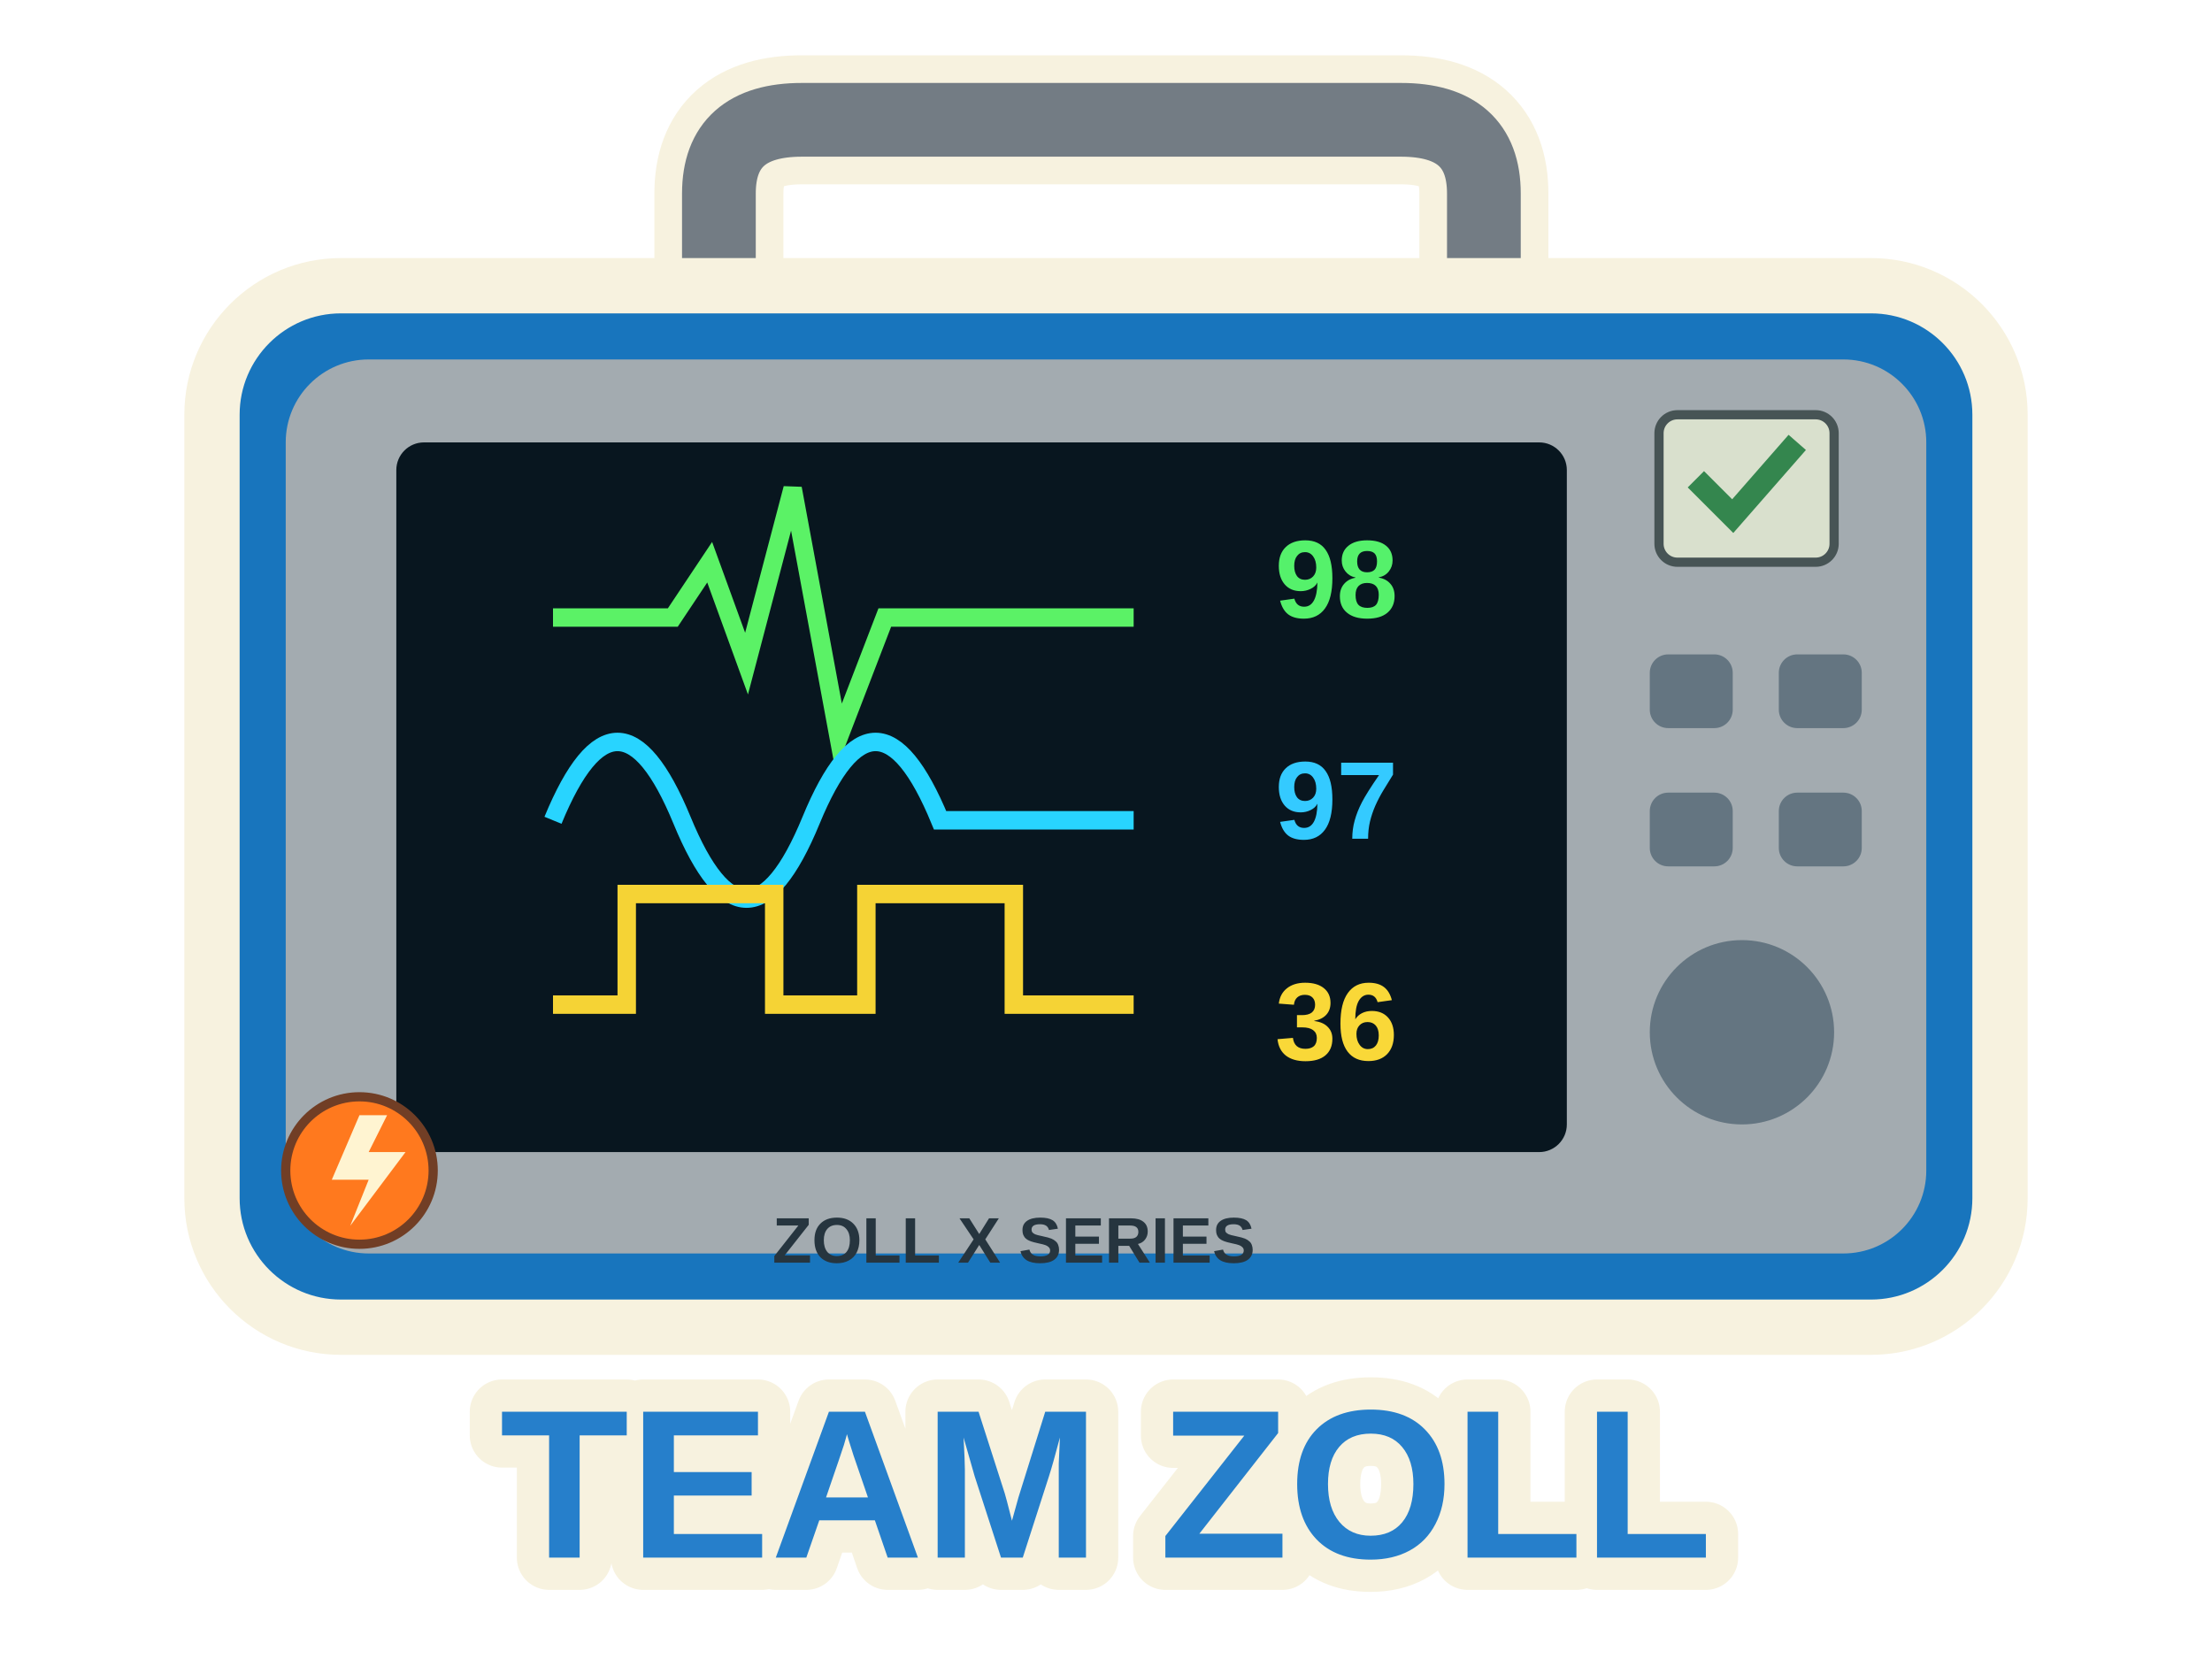
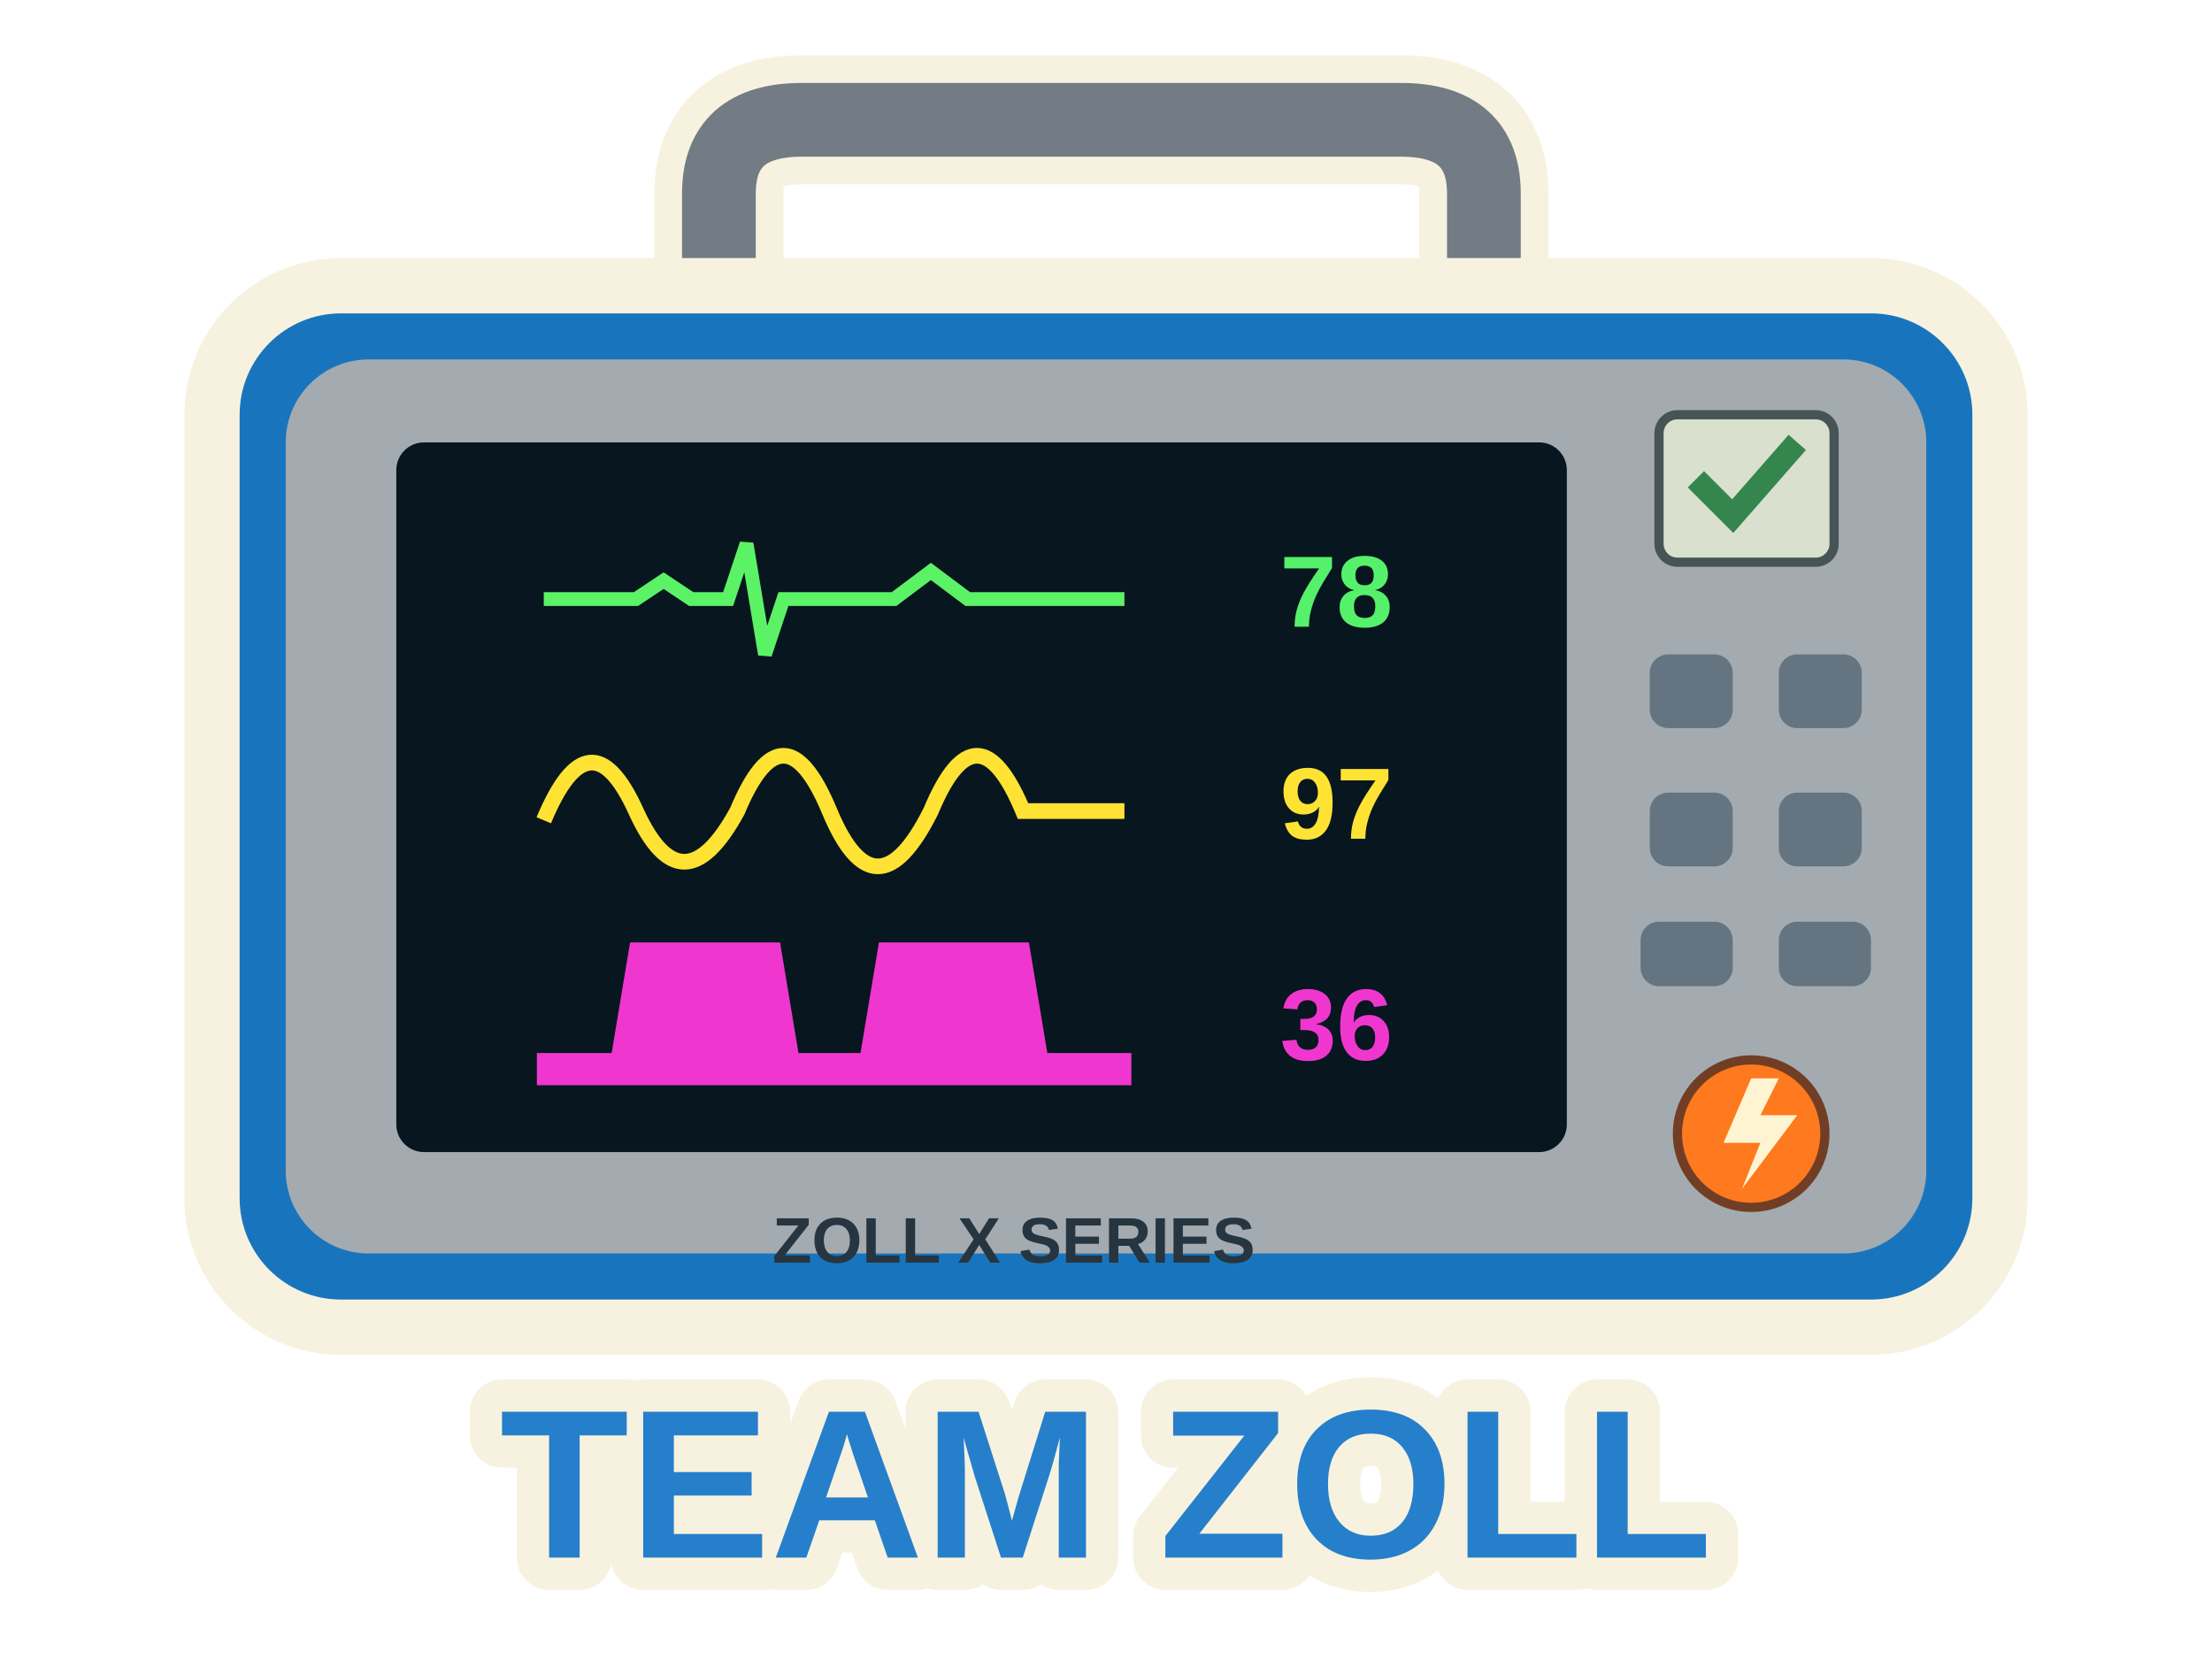
<svg xmlns="http://www.w3.org/2000/svg" viewBox="0 0 240 180">
  <path d="M78 34V21q0-8 9-8h65q9 0 9 8v13" fill="none" stroke="#f7f2df" stroke-width="14" />
  <path d="M78 34V21q0-8 9-8h65q9 0 9 8v13" fill="none" stroke="#737c84" stroke-width="8" />
  <rect x="23" y="31" width="194" height="113" rx="14" fill="#1875bd" stroke="#f7f2df" stroke-width="6" />
  <rect x="31" y="39" width="178" height="97" rx="9" fill="#a3abb0" />
  <rect x="43" y="48" width="127" height="77" rx="3" fill="#08161f" />
-   <g fill="none" stroke-width="2">
-     <path d="M60 67h13l4-6 4 11 5-19 5 27 5-13h27" stroke="#5bf266" />
-     <path d="M60 89q7-17 14 0t14 0t14 0h21" stroke="#28d4ff" />
-     <path d="M60 109h8v-12h16v12h10v-12h16v12h13" stroke="#f5d335" />
-   </g>
-   <text x="145" y="67" text-anchor="middle" font-family="Arial, sans-serif" font-size="12" font-weight="900" fill="#55f16b">98</text>
-   <text x="145" y="91" text-anchor="middle" font-family="Arial, sans-serif" font-size="12" font-weight="900" fill="#34caff">97</text>
-   <text x="145" y="115" text-anchor="middle" font-family="Arial, sans-serif" font-size="12" font-weight="900" fill="#f9d838">36</text>
+   <path d="M59 65h10l3-2 3 2h4l2-6 2 12 2-6h12l4-3 4 3h17" fill="none" stroke="#5bf266" stroke-width="1.5" />
+   <path d="M59 89q5-12 10-1t11 0q5-12 10 0t11 0q5-12 10 0h11" fill="none" stroke="#ffe334" stroke-width="1.7" />
+   <path d="M59 115h8l2-12h15l2 12h8l2-12h15l2 12h9v2H59z" fill="#ef37cf" stroke="#ef37cf" stroke-width="1.5" />
+   <text x="145" y="68" text-anchor="middle" font-family="Arial, sans-serif" font-size="11" font-weight="900" fill="#55f16b">78</text>
+   <text x="145" y="91" text-anchor="middle" font-family="Arial, sans-serif" font-size="11" font-weight="900" fill="#ffe334">97</text>
+   <text x="145" y="115" text-anchor="middle" font-family="Arial, sans-serif" font-size="11" font-weight="900" fill="#ef37cf">36</text>
  <rect x="180" y="45" width="19" height="16" rx="2" fill="#d9e0cd" stroke="#475455" />
  <path d="m184 52 4 4 7-8" fill="none" stroke="#34864e" stroke-width="2.5" />
  <g fill="#647581">
    <rect x="179" y="71" width="9" height="8" rx="2" />
    <rect x="193" y="71" width="9" height="8" rx="2" />
    <rect x="179" y="86" width="9" height="8" rx="2" />
    <rect x="193" y="86" width="9" height="8" rx="2" />
-     <circle cx="189" cy="112" r="10" />
+     <rect x="178" y="100" width="10" height="7" rx="2" />
+     <rect x="193" y="100" width="10" height="7" rx="2" />
  </g>
-   <circle cx="39" cy="127" r="8" fill="#ff791e" stroke="#713e25" />
-   <path d="m39 121-3 7h4l-2 5 6-8h-4l2-4" fill="#fff4d1" />
+   <circle cx="190" cy="123" r="8" fill="#ff791e" stroke="#713e25" />
+   <path d="m190 117-3 7h4l-2 5 6-8h-4l2-4" fill="#fff4d1" />
  <text x="110" y="137" text-anchor="middle" font-family="Arial, sans-serif" font-size="7" font-weight="900" fill="#26353f">ZOLL X SERIES</text>
  <g stroke="#f7f2df" stroke-width="7" stroke-linejoin="round" paint-order="stroke fill">
    <text x="120" y="169" text-anchor="middle" font-family="Arial, sans-serif" font-size="23" font-weight="900" fill="#267fcb">TEAM ZOLL</text>
  </g>
</svg>
